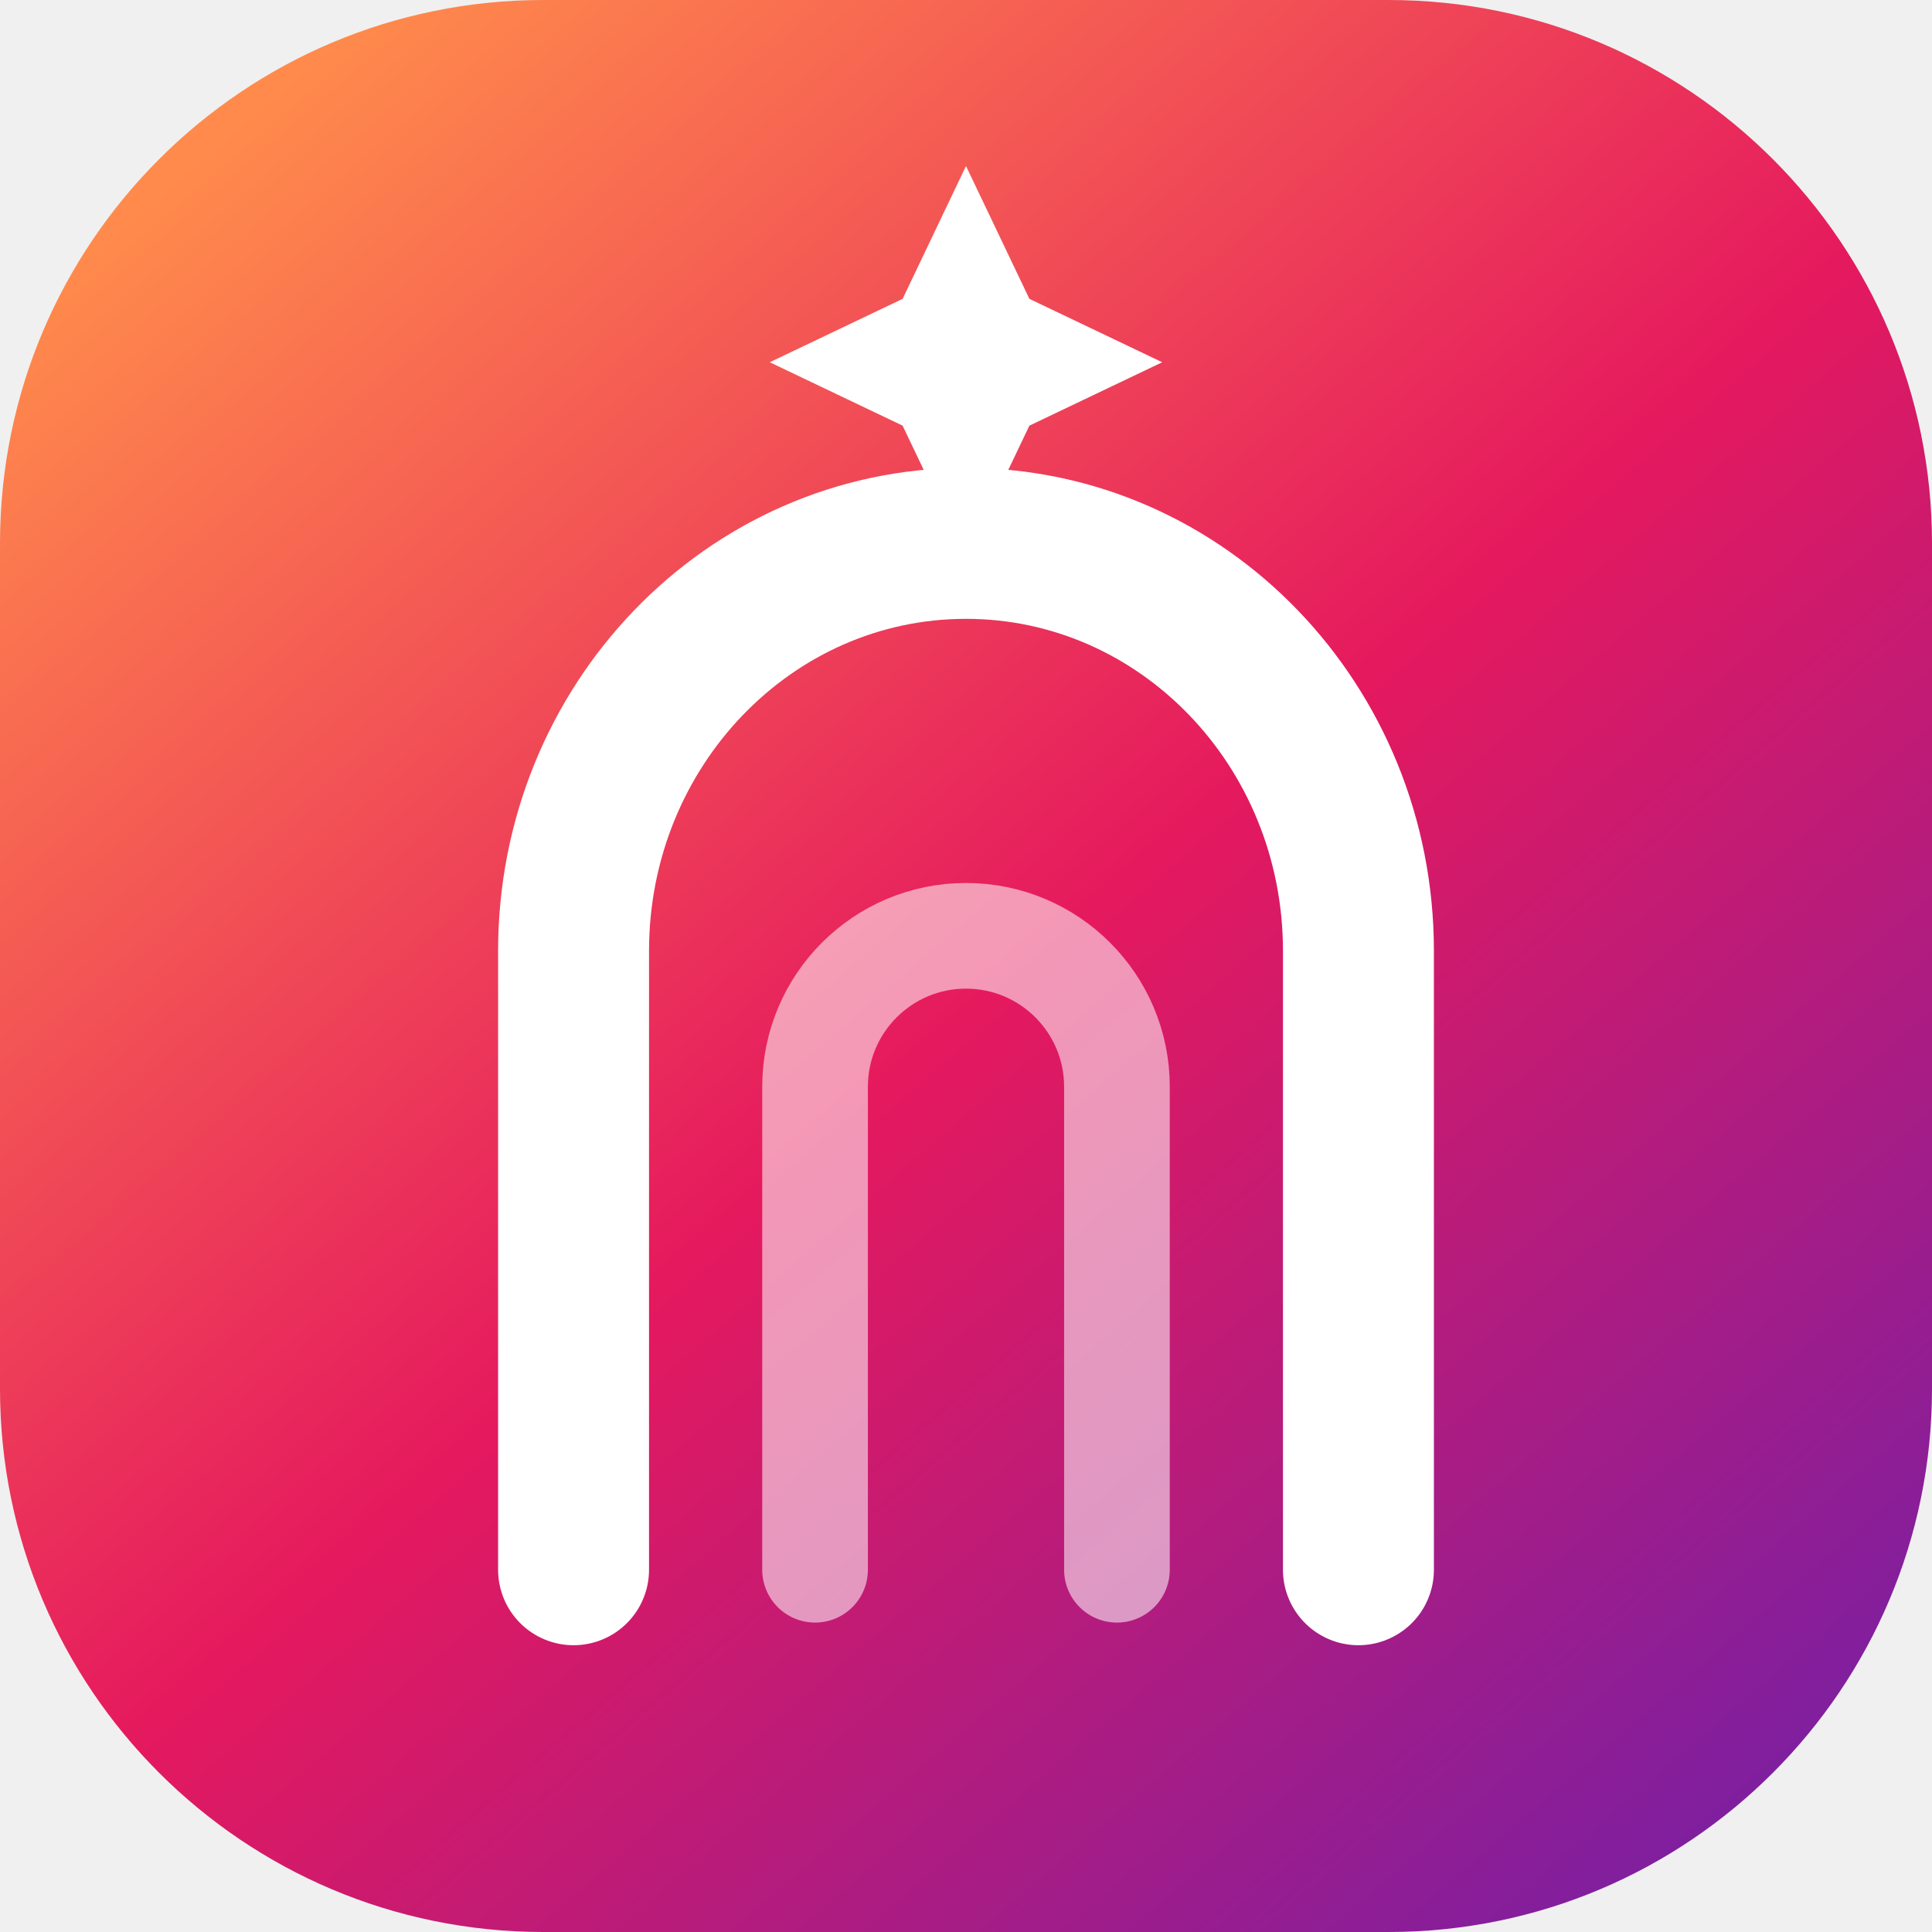
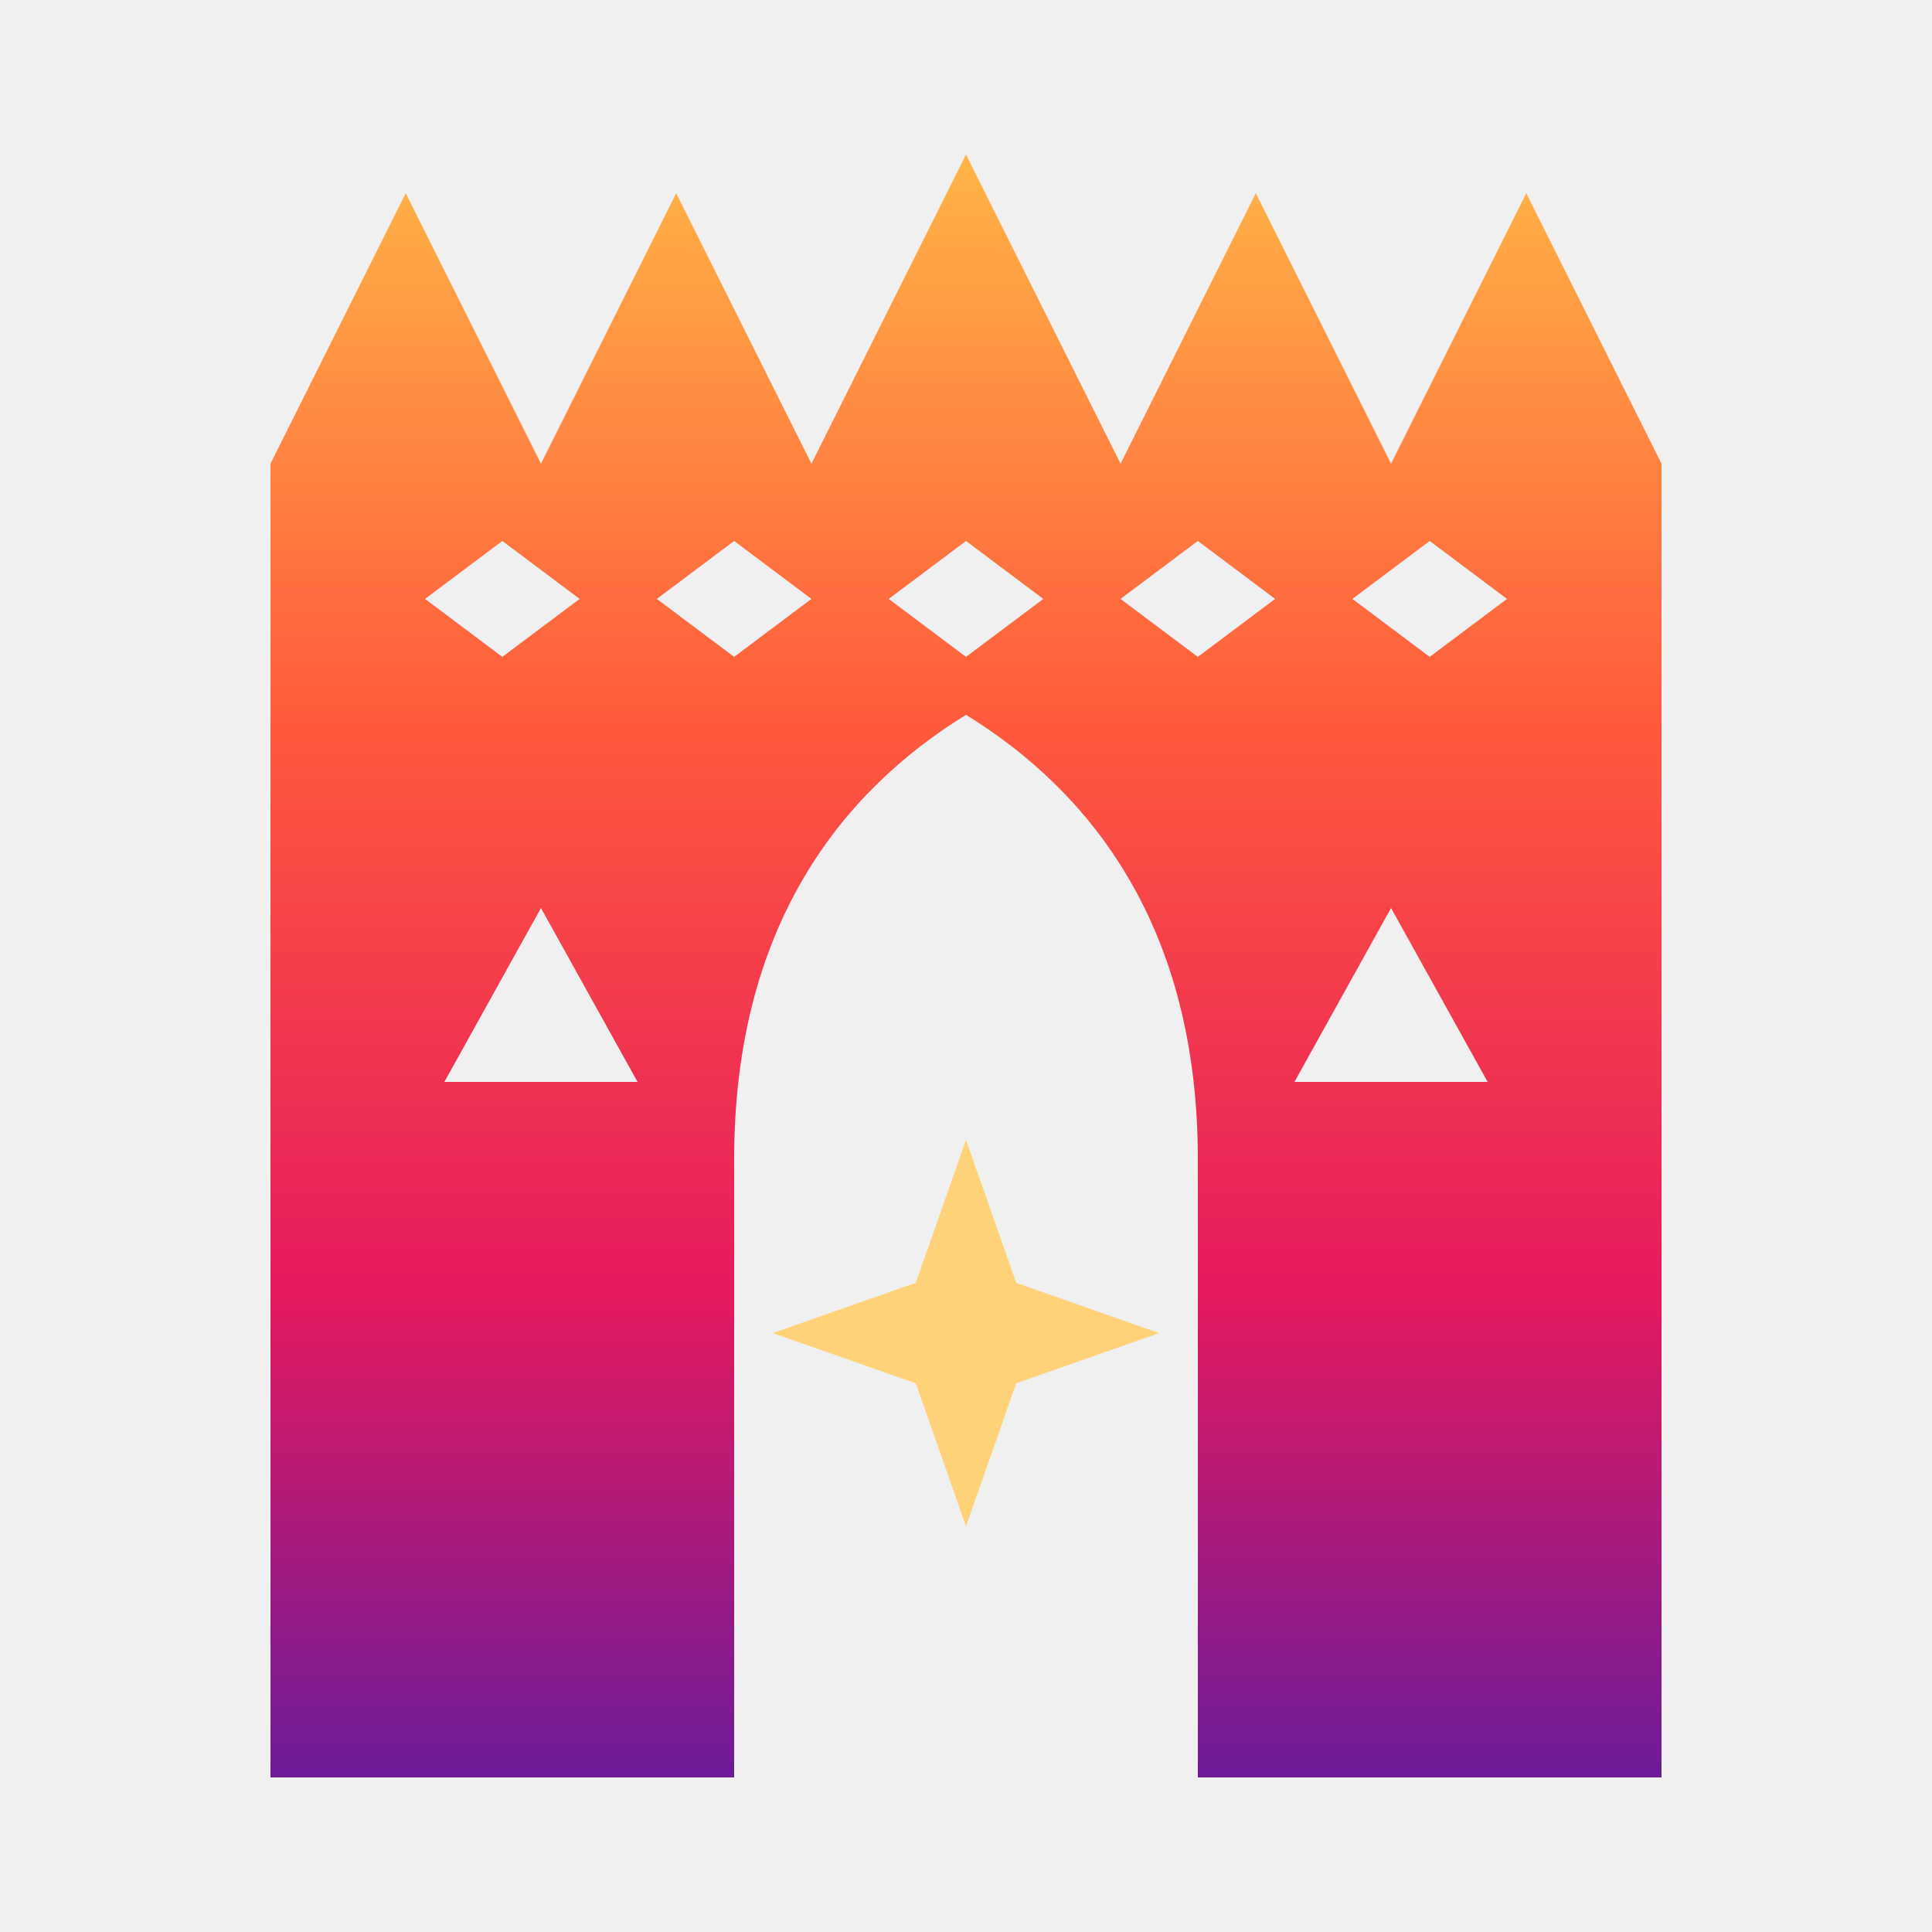
- <svg xmlns="http://www.w3.org/2000/svg" viewBox="0 0 64 64">
+ <svg xmlns="http://www.w3.org/2000/svg" viewBox="0 0 100 100">
  <defs>
-     <linearGradient id="g" x1="8" y1="4" x2="58" y2="62" gradientUnits="userSpaceOnUse">
-       <stop offset="0" stop-color="#FF8A4C" />
-       <stop offset=".5" stop-color="#E5195E" />
-       <stop offset="1" stop-color="#7A1FA2" />
+     <linearGradient id="g" x1="0" y1="0" x2="0" y2="1">
+       <stop offset="0" stop-color="#FFB547" />
+       <stop offset=".35" stop-color="#FF5A3C" />
+       <stop offset=".7" stop-color="#E5195E" />
+       <stop offset="1" stop-color="#6A1B9A" />
    </linearGradient>
  </defs>
-   <rect width="64" height="64" rx="18" fill="url(#g)" />
-   <path d="M19 52V31.5C19 24.04 24.82 18 32 18s13 6.04 13 13.5V52" fill="none" stroke="#fff" stroke-width="5" stroke-linecap="round" />
-   <path d="M27 52V36a5 5 0 0 1 10 0v16" fill="none" stroke="#fff" stroke-opacity=".55" stroke-width="3.5" stroke-linecap="round" />
-   <path d="M32 5.5l2.1 4.4 4.4 2.1-4.4 2.1L32 18.5l-2.1-4.4-4.4-2.1 4.4-2.1z" fill="#fff" />
+   <path d="M14 92V24L21 10L28 24L35 10L42 24L50 8L58 24L65 10L72 24L79 10L86 24V92ZM38 92V60C38 48 43.5 41 50 37C56.5 41 62 48 62 60V92ZM22 31L26 28L30 31L26 34ZM34 31L38 28L42 31L38 34ZM46 31L50 28L54 31L50 34ZM58 31L62 28L66 31L62 34ZM70 31L74 28L78 31L74 34ZM23 56L28 47L33 56ZM67 56L72 47L77 56Z" fill="url(#g)" fill-rule="evenodd" />
+   <path d="M50 59L52.6 66.4L60 69L52.6 71.6L50 79L47.4 71.6L40 69L47.4 66.4Z" fill="#FFD27A" />
</svg>
